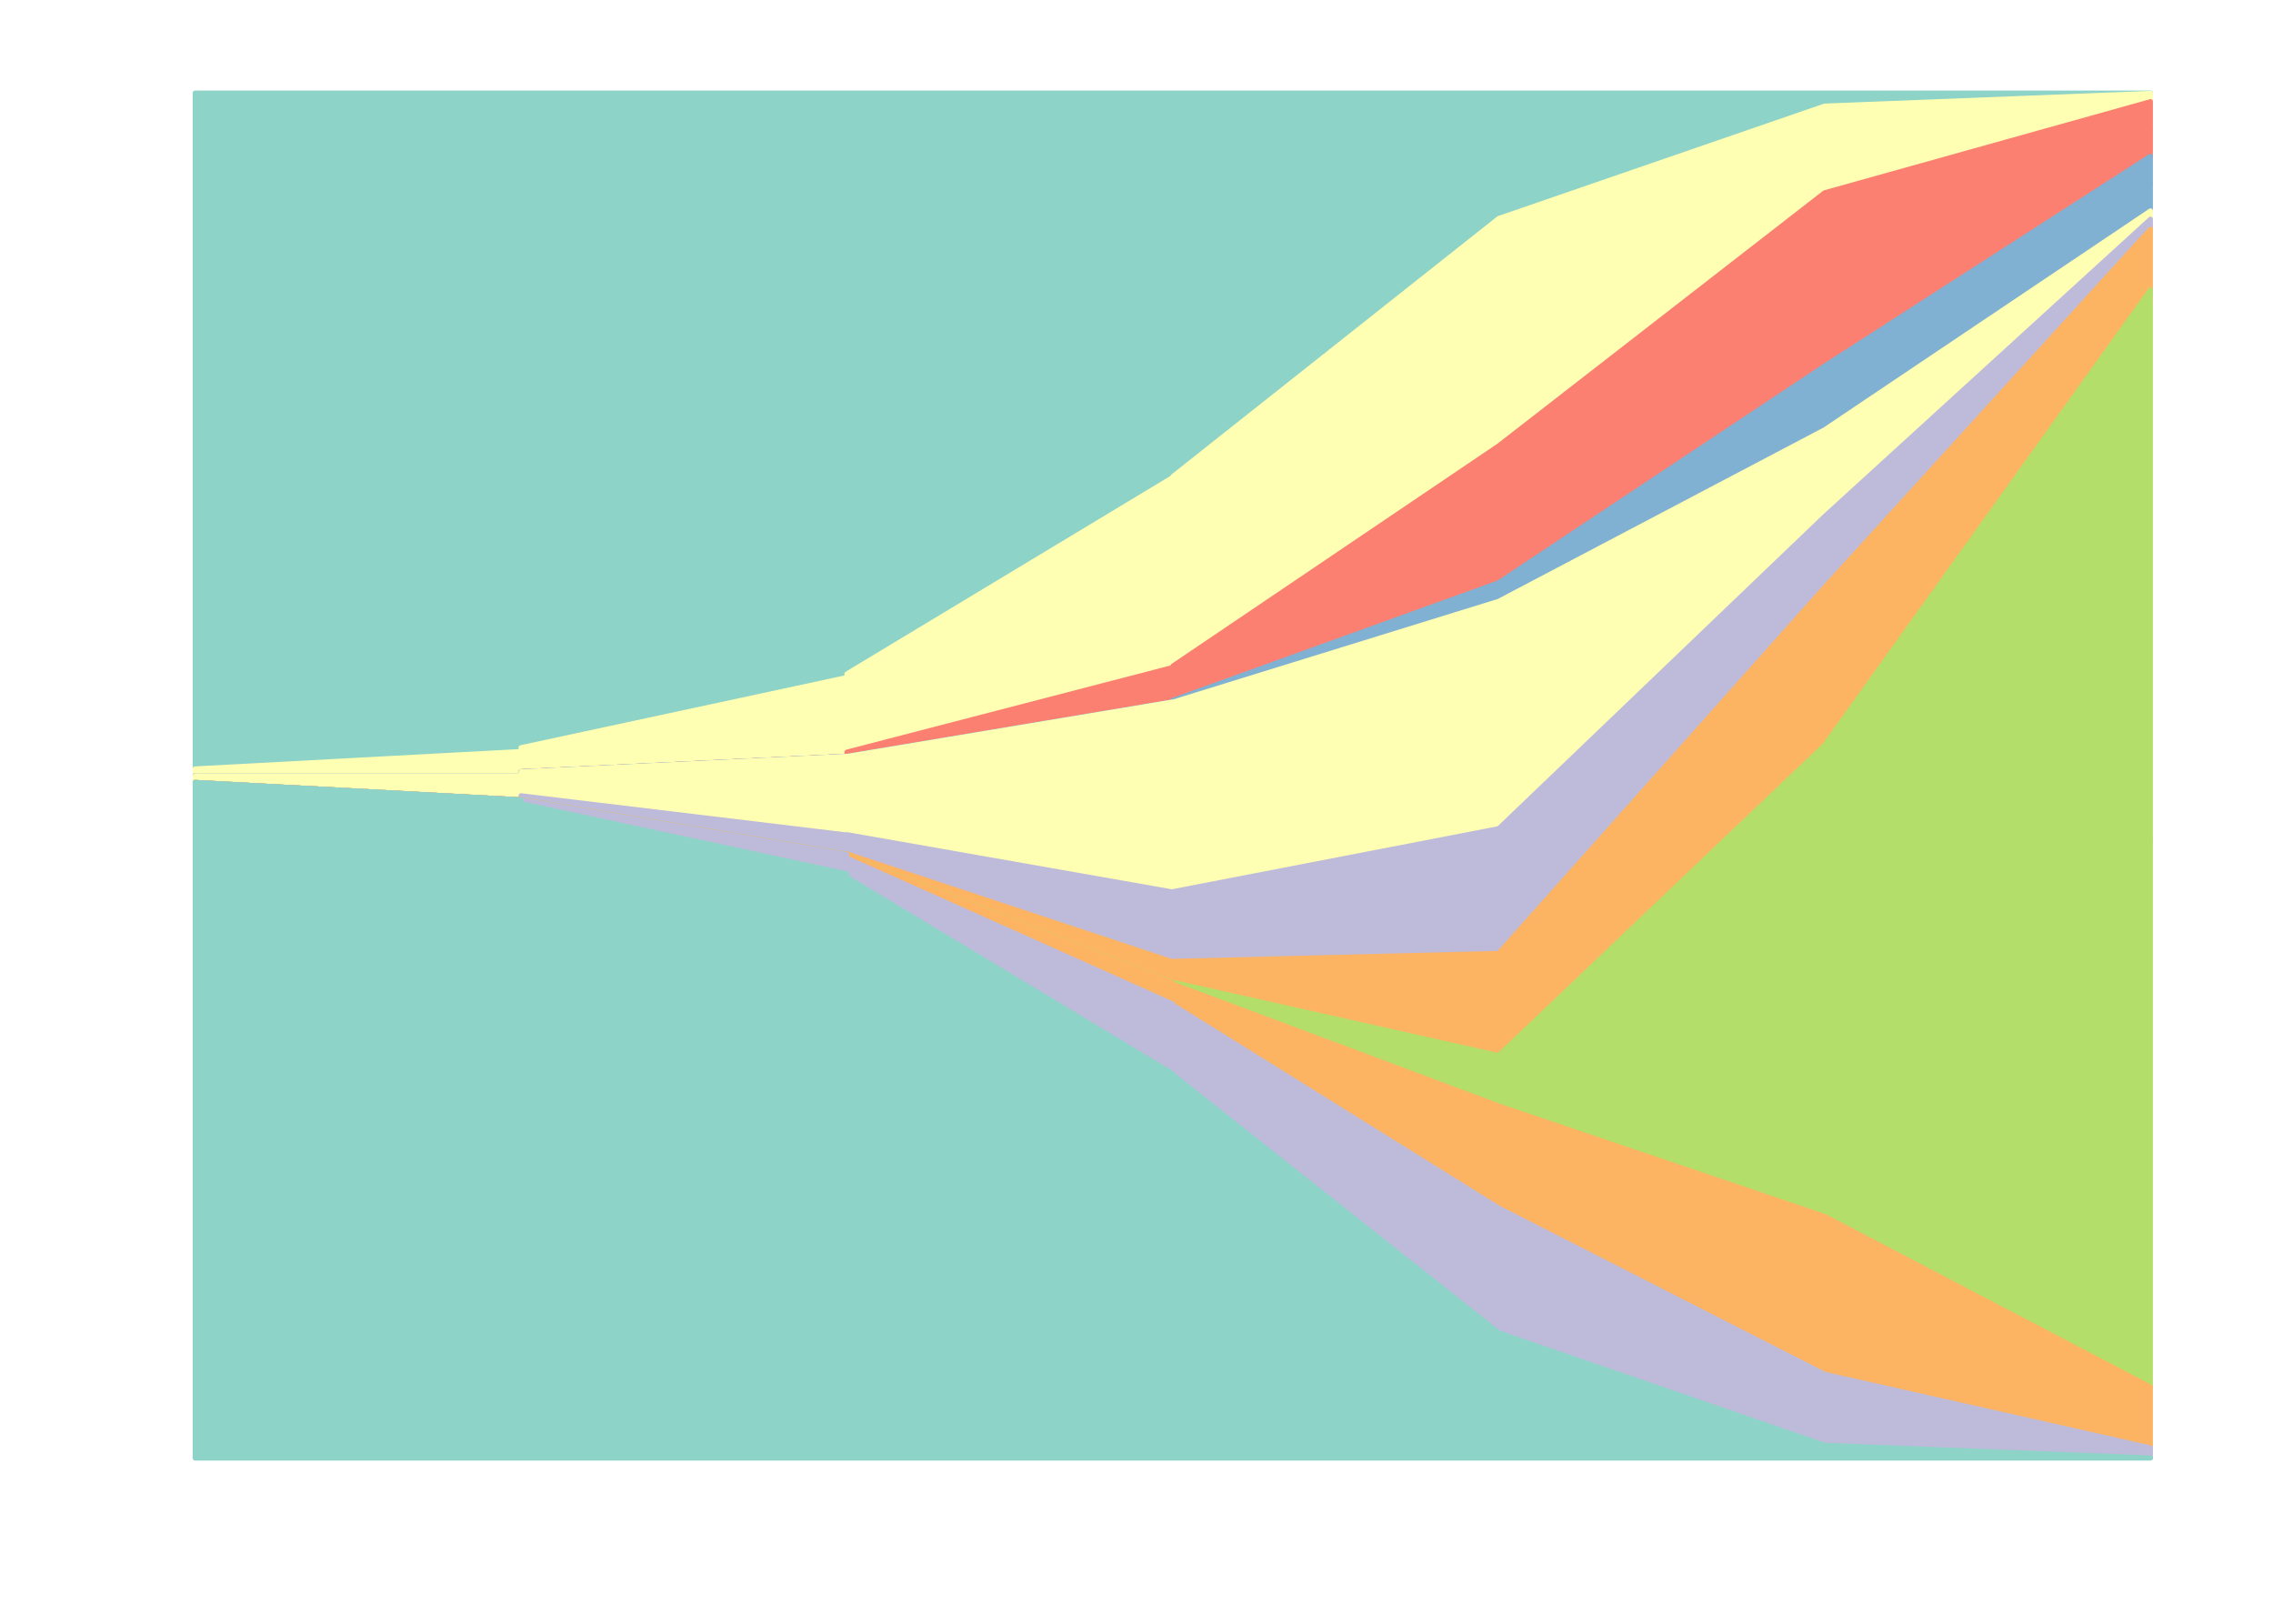
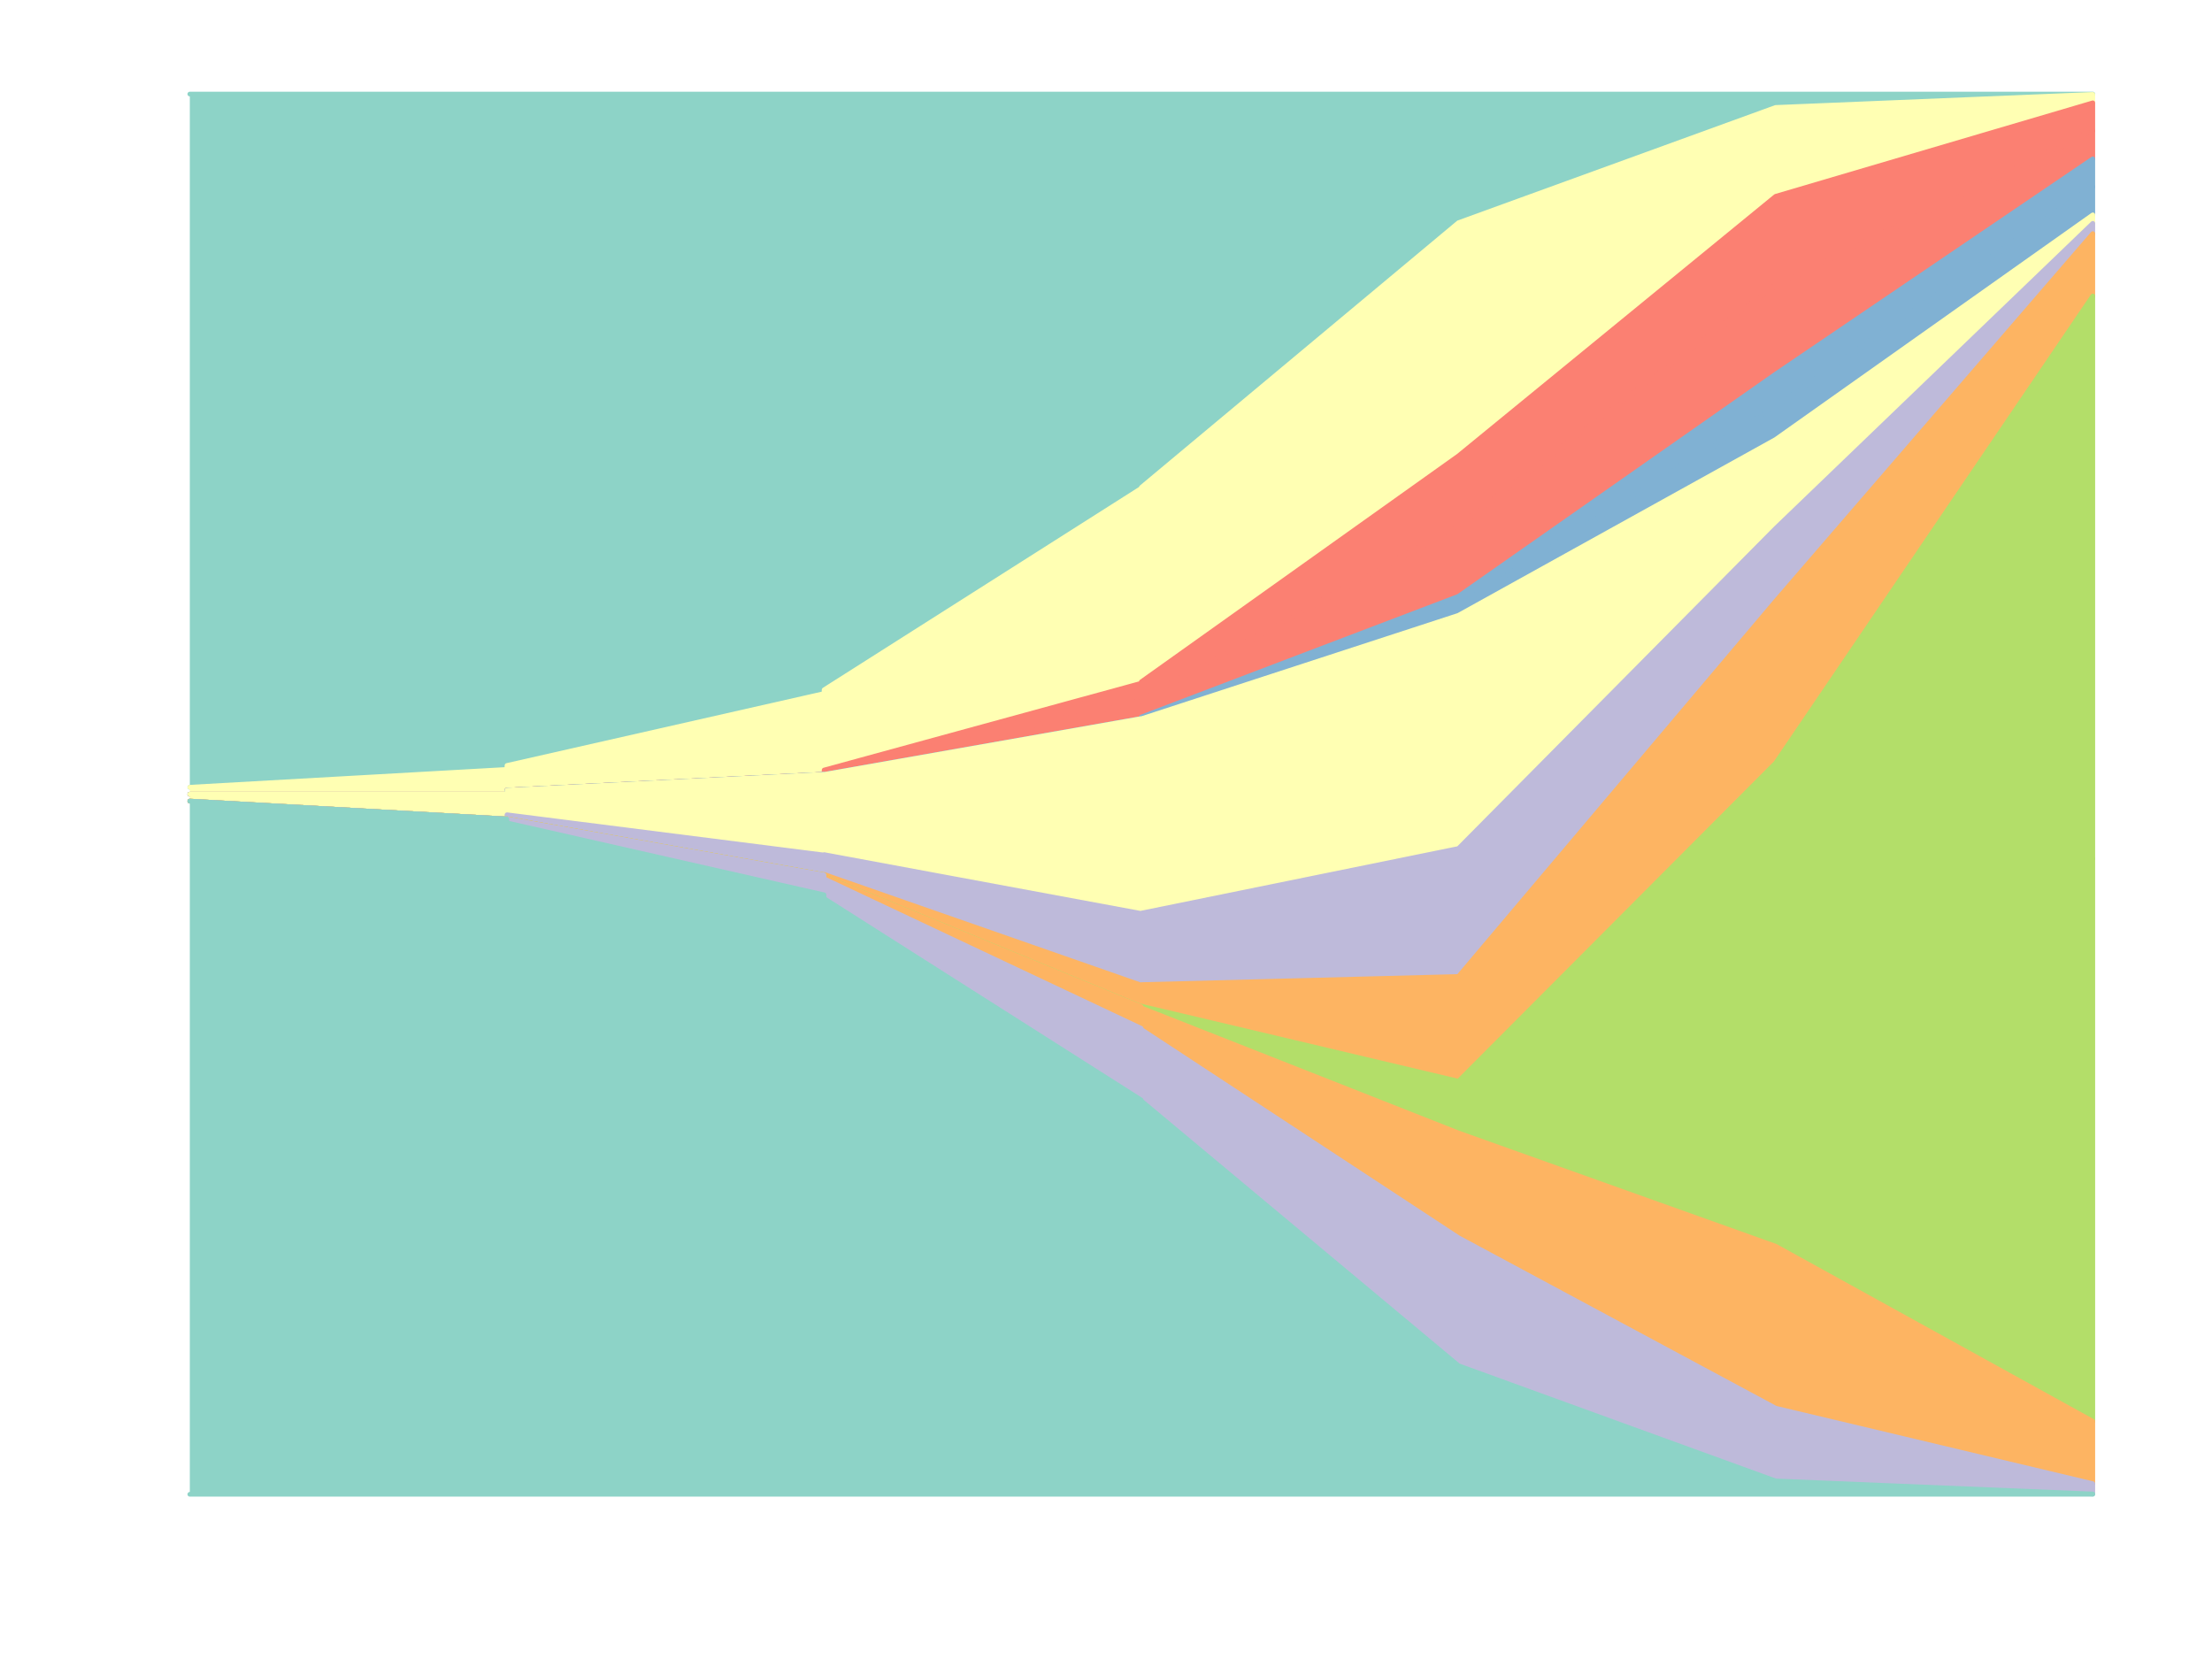
- <svg xmlns="http://www.w3.org/2000/svg" width="504pt" height="360pt" viewBox="0 0 504 360" version="1.1">
+ <svg xmlns="http://www.w3.org/2000/svg" viewBox="0 0 504.00 378.00">
  <defs>
-     <clipPath id="clip1">
-       <path d="M 21.574 5.48 L 499.523 5.48 L 499.523 339.43 L 21.574 339.43 Z M 21.574 5.48 " />
+     <style type="text/css">
+     line, polyline, path, rect, circle {
+       fill: none;
+       stroke: #000000;
+       stroke-linecap: round;
+       stroke-linejoin: round;
+       stroke-miterlimit: 10.00;
+     }
+   </style>
+   </defs>
+   <rect width="100%" height="100%" style="stroke: none; fill: none;" />
+   <rect x="0.00" y="0.00" width="504.00" height="378.00" style="stroke-width: 1.07; stroke: none;" />
+   <defs>
+     <clipPath id="cpMjEuNTczNnw0OTguNTIxfDM1Ni40MjZ8NS40Nzk0NQ==">
+       <rect x="21.57" y="5.48" width="476.95" height="350.95" />
    </clipPath>
  </defs>
-   <g id="surface149">
-     <g clip-path="url(#clip1)" clip-rule="nonzero">
-       <path style="fill-rule:nonzero;fill:rgb(55.294%,82.745%,78.039%);fill-opacity:1;stroke-width:1.067;stroke-linecap:round;stroke-linejoin:round;stroke:rgb(55.294%,82.745%,78.039%);stroke-opacity:1;stroke-miterlimit:10;" d="M 43.254 20.613 L 476.84 20.613 L 476.84 20.688 L 404.578 23.5 L 332.312 48.418 L 260.047 105.645 L 260.004 105.859 L 187.781 149.391 L 187.738 150.203 L 115.516 165.746 L 115.473 166.598 L 43.254 170.453 Z M 43.254 20.613 " />
-       <path style="fill-rule:nonzero;fill:rgb(100%,100%,70.196%);fill-opacity:1;stroke-width:1.067;stroke-linecap:round;stroke-linejoin:round;stroke:rgb(100%,100%,70.196%);stroke-opacity:1;stroke-miterlimit:10;" d="M 43.254 170.453 L 115.473 166.598 L 115.516 165.746 L 187.738 150.203 L 187.781 149.391 L 260.004 105.859 L 260.047 105.645 L 332.312 48.418 L 404.578 23.5 L 476.84 20.688 L 476.84 22.512 L 404.578 42.715 L 332.312 98.824 L 260.047 147.656 L 260.004 147.973 L 187.781 166.73 L 187.738 167.652 L 115.516 171.074 L 115.473 171.953 L 43.254 171.953 Z M 43.254 170.453 " />
-       <path style="fill-rule:nonzero;fill:rgb(98.431%,50.196%,44.706%);fill-opacity:1;stroke-width:1.067;stroke-linecap:round;stroke-linejoin:round;stroke:rgb(98.431%,50.196%,44.706%);stroke-opacity:1;stroke-miterlimit:10;" d="M 43.254 171.953 L 115.473 171.953 L 115.516 171.074 L 187.738 167.652 L 187.781 166.73 L 260.004 147.973 L 260.047 147.656 L 332.312 98.824 L 404.578 42.715 L 476.84 22.512 L 476.84 28.566 L 404.578 61.926 L 332.312 114.004 L 260.047 151.465 L 260.004 151.793 L 187.781 167.203 L 187.738 167.652 L 115.516 171.074 L 115.473 171.953 Z M 43.254 171.953 " />
-       <path style="fill-rule:nonzero;fill:rgb(98.431%,50.196%,44.706%);fill-opacity:1;stroke-width:1.067;stroke-linecap:round;stroke-linejoin:round;stroke:rgb(98.431%,50.196%,44.706%);stroke-opacity:1;stroke-miterlimit:10;" d="M 43.254 171.953 L 115.473 171.953 L 115.516 171.074 L 187.738 167.652 L 187.781 167.203 L 260.004 151.793 L 260.047 151.465 L 332.312 114.004 L 404.578 61.926 L 476.84 28.566 L 476.84 34.621 L 404.578 81.137 L 332.312 129.184 L 260.047 155.277 L 260.004 155.613 L 187.781 167.68 L 187.738 167.652 L 115.516 171.074 L 115.473 171.953 Z M 43.254 171.953 " />
-       <path style="fill-rule:nonzero;fill:rgb(50.196%,69.412%,82.745%);fill-opacity:1;stroke-width:1.067;stroke-linecap:round;stroke-linejoin:round;stroke:rgb(50.196%,69.412%,82.745%);stroke-opacity:1;stroke-miterlimit:10;" d="M 43.254 171.953 L 115.473 171.953 L 115.516 171.074 L 187.738 167.652 L 187.781 167.68 L 260.004 155.613 L 260.047 155.277 L 332.312 129.184 L 404.578 81.137 L 476.84 34.621 L 476.84 40.68 L 404.578 88.207 L 332.312 131.238 L 260.047 155.465 L 260.004 155.613 L 187.781 167.68 L 187.738 167.652 L 115.516 171.074 L 115.473 171.953 Z M 43.254 171.953 " />
-       <path style="fill-rule:nonzero;fill:rgb(50.196%,69.412%,82.745%);fill-opacity:1;stroke-width:1.067;stroke-linecap:round;stroke-linejoin:round;stroke:rgb(50.196%,69.412%,82.745%);stroke-opacity:1;stroke-miterlimit:10;" d="M 43.254 171.953 L 115.473 171.953 L 115.516 171.074 L 187.738 167.652 L 187.781 167.68 L 260.004 155.613 L 260.047 155.465 L 332.312 131.238 L 404.578 88.207 L 476.84 40.68 L 476.84 46.734 L 404.578 95.273 L 332.312 133.293 L 260.047 155.656 L 260.004 155.613 L 187.781 167.68 L 187.738 167.652 L 115.516 171.074 L 115.473 171.953 Z M 43.254 171.953 " />
-       <path style="fill-rule:nonzero;fill:rgb(100%,100%,70.196%);fill-opacity:1;stroke-width:1.067;stroke-linecap:round;stroke-linejoin:round;stroke:rgb(100%,100%,70.196%);stroke-opacity:1;stroke-miterlimit:10;" d="M 43.254 171.953 L 115.473 171.953 L 115.516 171.074 L 187.738 167.652 L 187.781 167.68 L 260.004 155.613 L 260.047 155.656 L 332.312 133.293 L 404.578 95.273 L 476.84 46.734 L 476.84 48.559 L 404.578 114.484 L 332.312 183.699 L 260.047 197.664 L 260.004 197.73 L 187.781 185.016 L 187.738 185.098 L 115.516 176.398 L 115.473 177.309 L 43.254 173.453 Z M 43.254 171.953 " />
-       <path style="fill-rule:nonzero;fill:rgb(74.51%,72.941%,85.49%);fill-opacity:1;stroke-width:1.067;stroke-linecap:round;stroke-linejoin:round;stroke:rgb(74.51%,72.941%,85.49%);stroke-opacity:1;stroke-miterlimit:10;" d="M 43.254 173.453 L 115.473 177.309 L 115.516 176.398 L 187.738 185.098 L 187.781 185.016 L 260.004 197.73 L 260.047 197.664 L 332.312 183.699 L 404.578 114.484 L 476.84 48.559 L 476.84 50.785 L 404.578 130.215 L 332.312 211.359 L 260.047 213.117 L 260.004 213.223 L 187.781 189.293 L 187.738 189.402 L 115.516 177.277 L 115.473 177.309 Z M 43.254 173.453 " />
-       <path style="fill-rule:nonzero;fill:rgb(99.216%,70.588%,38.431%);fill-opacity:1;stroke-width:1.067;stroke-linecap:round;stroke-linejoin:round;stroke:rgb(99.216%,70.588%,38.431%);stroke-opacity:1;stroke-miterlimit:10;" d="M 43.254 173.453 L 115.473 177.309 L 115.516 177.277 L 187.738 189.402 L 187.781 189.293 L 260.004 213.223 L 260.047 213.117 L 332.312 211.359 L 404.578 130.215 L 476.84 50.785 L 476.84 64.262 L 404.578 165.223 L 332.312 234.008 L 260.047 217.773 L 260.004 217.887 L 187.781 189.766 L 187.738 189.402 L 115.516 177.277 L 115.473 177.309 Z M 43.254 173.453 " />
-       <path style="fill-rule:nonzero;fill:rgb(70.196%,87.059%,41.176%);fill-opacity:1;stroke-width:1.067;stroke-linecap:round;stroke-linejoin:round;stroke:rgb(70.196%,87.059%,41.176%);stroke-opacity:1;stroke-miterlimit:10;" d="M 43.254 173.453 L 115.473 177.309 L 115.516 177.277 L 187.738 189.402 L 187.781 189.766 L 260.004 217.887 L 260.047 217.773 L 332.312 234.008 L 404.578 165.223 L 476.84 64.262 L 476.84 185.887 L 404.578 217.445 L 332.312 239.594 L 260.047 217.961 L 260.004 217.887 L 187.781 189.766 L 187.738 189.402 L 115.516 177.277 L 115.473 177.309 Z M 43.254 173.453 " />
-       <path style="fill-rule:nonzero;fill:rgb(70.196%,87.059%,41.176%);fill-opacity:1;stroke-width:1.067;stroke-linecap:round;stroke-linejoin:round;stroke:rgb(70.196%,87.059%,41.176%);stroke-opacity:1;stroke-miterlimit:10;" d="M 43.254 173.453 L 115.473 177.309 L 115.516 177.277 L 187.738 189.402 L 187.781 189.766 L 260.004 217.887 L 260.047 217.961 L 332.312 239.594 L 404.578 217.445 L 476.84 185.887 L 476.84 307.516 L 404.578 269.668 L 332.312 245.18 L 260.047 218.152 L 260.004 217.887 L 187.781 189.766 L 187.738 189.402 L 115.516 177.277 L 115.473 177.309 Z M 43.254 173.453 " />
-       <path style="fill-rule:nonzero;fill:rgb(99.216%,70.588%,38.431%);fill-opacity:1;stroke-width:1.067;stroke-linecap:round;stroke-linejoin:round;stroke:rgb(99.216%,70.588%,38.431%);stroke-opacity:1;stroke-miterlimit:10;" d="M 43.254 173.453 L 115.473 177.309 L 115.516 177.277 L 187.738 189.402 L 187.781 189.766 L 260.004 217.887 L 260.047 218.152 L 332.312 245.18 L 404.578 269.668 L 476.84 307.516 L 476.84 320.992 L 404.578 304.676 L 332.312 267.824 L 260.047 222.809 L 260.004 222.555 L 187.781 190.238 L 187.738 189.402 L 115.516 177.277 L 115.473 177.309 Z M 43.254 173.453 " />
-       <path style="fill-rule:nonzero;fill:rgb(74.51%,72.941%,85.49%);fill-opacity:1;stroke-width:1.067;stroke-linecap:round;stroke-linejoin:round;stroke:rgb(74.51%,72.941%,85.49%);stroke-opacity:1;stroke-miterlimit:10;" d="M 43.254 173.453 L 115.473 177.309 L 115.516 177.277 L 187.738 189.402 L 187.781 190.238 L 260.004 222.555 L 260.047 222.809 L 332.312 267.824 L 404.578 304.676 L 476.84 320.992 L 476.84 323.219 L 404.578 320.406 L 332.312 295.488 L 260.047 238.262 L 260.004 238.047 L 187.781 194.516 L 187.738 193.703 L 115.516 178.16 L 115.473 177.309 Z M 43.254 173.453 " />
-       <path style="fill-rule:nonzero;fill:rgb(55.294%,82.745%,78.039%);fill-opacity:1;stroke-width:1.067;stroke-linecap:round;stroke-linejoin:round;stroke:rgb(55.294%,82.745%,78.039%);stroke-opacity:1;stroke-miterlimit:10;" d="M 43.254 173.453 L 115.473 177.309 L 115.516 178.16 L 187.738 193.703 L 187.781 194.516 L 260.004 238.047 L 260.047 238.262 L 332.312 295.488 L 404.578 320.406 L 476.84 323.219 L 476.84 323.293 L 43.254 323.293 Z M 43.254 173.453 " />
-     </g>
-   </g>
+   <polyline points="43.25,21.43 115.47,21.43 115.52,21.43 187.74,21.43 187.78,21.43 260.00,21.43 260.05,21.43 332.31,21.43 404.58,21.43 476.84,21.43 476.84,21.51 404.58,24.48 332.31,50.74 260.05,111.06 260.00,111.29 187.78,157.17 187.74,158.03 115.52,174.41 115.47,175.31 43.25,179.37 " style="stroke-width: 1.07; stroke: #8DD3C7; fill: #8DD3C7;" clip-path="url(#cpMjEuNTczNnw0OTguNTIxfDM1Ni40MjZ8NS40Nzk0NQ==)" />
+   <polyline points="43.25,179.37 115.47,175.31 115.52,174.41 187.74,158.03 187.78,157.17 260.00,111.29 260.05,111.06 332.31,50.74 404.58,24.48 476.84,21.51 476.84,23.43 404.58,44.73 332.31,103.87 260.05,155.34 260.00,155.68 187.78,175.45 187.74,176.42 115.52,180.03 115.47,180.95 43.25,180.95 " style="stroke-width: 1.07; stroke: #FFFFB3; fill: #FFFFB3;" clip-path="url(#cpMjEuNTczNnw0OTguNTIxfDM1Ni40MjZ8NS40Nzk0NQ==)" />
+   <polyline points="43.25,180.95 115.47,180.95 115.52,180.03 187.74,176.42 187.78,175.45 260.00,155.68 260.05,155.34 332.31,103.87 404.58,44.73 476.84,23.43 476.84,29.82 404.58,64.98 332.31,119.87 260.05,159.36 260.00,159.70 187.78,175.95 187.74,176.42 115.52,180.03 115.47,180.95 43.25,180.95 " style="stroke-width: 1.07; stroke: #FB8072; fill: #FB8072;" clip-path="url(#cpMjEuNTczNnw0OTguNTIxfDM1Ni40MjZ8NS40Nzk0NQ==)" />
+   <polyline points="43.25,180.95 115.47,180.95 115.52,180.03 187.74,176.42 187.78,175.95 260.00,159.70 260.05,159.36 332.31,119.87 404.58,64.98 476.84,29.82 476.84,36.20 404.58,85.23 332.31,135.87 260.05,163.37 260.00,163.73 187.78,176.45 187.74,176.42 115.52,180.03 115.47,180.95 43.25,180.95 " style="stroke-width: 1.07; stroke: #FB8072; fill: #FB8072;" clip-path="url(#cpMjEuNTczNnw0OTguNTIxfDM1Ni40MjZ8NS40Nzk0NQ==)" />
+   <polyline points="43.25,180.95 115.47,180.95 115.52,180.03 187.74,176.42 187.78,176.45 260.00,163.73 260.05,163.37 332.31,135.87 404.58,85.23 476.84,36.20 476.84,42.58 404.58,92.68 332.31,138.04 260.05,163.57 260.00,163.73 187.78,176.45 187.74,176.42 115.52,180.03 115.47,180.95 43.25,180.95 " style="stroke-width: 1.07; stroke: #80B1D3; fill: #80B1D3;" clip-path="url(#cpMjEuNTczNnw0OTguNTIxfDM1Ni40MjZ8NS40Nzk0NQ==)" />
+   <polyline points="43.25,180.95 115.47,180.95 115.52,180.03 187.74,176.42 187.78,176.45 260.00,163.73 260.05,163.57 332.31,138.04 404.58,92.68 476.84,42.58 476.84,48.96 404.58,100.13 332.31,140.20 260.05,163.77 260.00,163.73 187.78,176.45 187.74,176.42 115.52,180.03 115.47,180.95 43.25,180.95 " style="stroke-width: 1.07; stroke: #80B1D3; fill: #80B1D3;" clip-path="url(#cpMjEuNTczNnw0OTguNTIxfDM1Ni40MjZ8NS40Nzk0NQ==)" />
+   <polyline points="43.25,180.95 115.47,180.95 115.52,180.03 187.74,176.42 187.78,176.45 260.00,163.73 260.05,163.77 332.31,140.20 404.58,100.13 476.84,48.96 476.84,50.89 404.58,120.38 332.31,193.33 260.05,208.05 260.00,208.12 187.78,194.72 187.74,194.81 115.52,185.64 115.47,186.60 43.25,182.53 " style="stroke-width: 1.07; stroke: #FFFFB3; fill: #FFFFB3;" clip-path="url(#cpMjEuNTczNnw0OTguNTIxfDM1Ni40MjZ8NS40Nzk0NQ==)" />
+   <polyline points="43.25,182.53 115.47,186.60 115.52,185.64 187.74,194.81 187.78,194.72 260.00,208.12 260.05,208.05 332.31,193.33 404.58,120.38 476.84,50.89 476.84,53.23 404.58,136.96 332.31,222.49 260.05,224.34 260.00,224.45 187.78,199.23 187.74,199.34 115.52,186.57 115.47,186.60 43.25,182.53 " style="stroke-width: 1.07; stroke: #BEBADA; fill: #BEBADA;" clip-path="url(#cpMjEuNTczNnw0OTguNTIxfDM1Ni40MjZ8NS40Nzk0NQ==)" />
+   <polyline points="43.25,182.53 115.47,186.60 115.52,186.57 187.74,199.34 187.78,199.23 260.00,224.45 260.05,224.34 332.31,222.49 404.58,136.96 476.84,53.23 476.84,67.44 404.58,173.86 332.31,246.36 260.05,229.25 260.00,229.37 187.78,199.73 187.74,199.34 115.52,186.57 115.47,186.60 43.25,182.53 " style="stroke-width: 1.07; stroke: #FDB462; fill: #FDB462;" clip-path="url(#cpMjEuNTczNnw0OTguNTIxfDM1Ni40MjZ8NS40Nzk0NQ==)" />
+   <polyline points="43.25,182.53 115.47,186.60 115.52,186.57 187.74,199.34 187.78,199.73 260.00,229.37 260.05,229.25 332.31,246.36 404.58,173.86 476.84,67.44 476.84,195.64 404.58,228.90 332.31,252.25 260.05,229.45 260.00,229.37 187.78,199.73 187.74,199.34 115.52,186.57 115.47,186.60 43.25,182.53 " style="stroke-width: 1.07; stroke: #B3DE69; fill: #B3DE69;" clip-path="url(#cpMjEuNTczNnw0OTguNTIxfDM1Ni40MjZ8NS40Nzk0NQ==)" />
+   <polyline points="43.25,182.53 115.47,186.60 115.52,186.57 187.74,199.34 187.78,199.73 260.00,229.37 260.05,229.45 332.31,252.25 404.58,228.90 476.84,195.64 476.84,323.84 404.58,283.95 332.31,258.14 260.05,229.65 260.00,229.37 187.78,199.73 187.74,199.34 115.52,186.57 115.47,186.60 43.25,182.53 " style="stroke-width: 1.07; stroke: #B3DE69; fill: #B3DE69;" clip-path="url(#cpMjEuNTczNnw0OTguNTIxfDM1Ni40MjZ8NS40Nzk0NQ==)" />
+   <polyline points="43.25,182.53 115.47,186.60 115.52,186.57 187.74,199.34 187.78,199.73 260.00,229.37 260.05,229.65 332.31,258.14 404.58,283.95 476.84,323.84 476.84,338.05 404.58,320.85 332.31,282.01 260.05,234.56 260.00,234.29 187.78,200.23 187.74,199.34 115.52,186.57 115.47,186.60 43.25,182.53 " style="stroke-width: 1.07; stroke: #FDB462; fill: #FDB462;" clip-path="url(#cpMjEuNTczNnw0OTguNTIxfDM1Ni40MjZ8NS40Nzk0NQ==)" />
+   <polyline points="43.25,182.53 115.47,186.60 115.52,186.57 187.74,199.34 187.78,200.23 260.00,234.29 260.05,234.56 332.31,282.01 404.58,320.85 476.84,338.05 476.84,340.40 404.58,337.43 332.31,311.17 260.05,250.84 260.00,250.62 187.78,204.73 187.74,203.88 115.52,187.49 115.47,186.60 43.25,182.53 " style="stroke-width: 1.07; stroke: #BEBADA; fill: #BEBADA;" clip-path="url(#cpMjEuNTczNnw0OTguNTIxfDM1Ni40MjZ8NS40Nzk0NQ==)" />
+   <polyline points="43.25,182.53 115.47,186.60 115.52,187.49 187.74,203.88 187.78,204.73 260.00,250.62 260.05,250.84 332.31,311.17 404.58,337.43 476.84,340.40 476.84,340.47 404.58,340.47 332.31,340.47 260.05,340.47 260.00,340.47 187.78,340.47 187.74,340.47 115.52,340.47 115.47,340.47 43.25,340.47 " style="stroke-width: 1.07; stroke: #8DD3C7; fill: #8DD3C7;" clip-path="url(#cpMjEuNTczNnw0OTguNTIxfDM1Ni40MjZ8NS40Nzk0NQ==)" />
+   <defs>
+     <clipPath id="cpMHw1MDR8Mzc4fDA=">
+       <rect x="0.00" y="0.00" width="504.00" height="378.00" />
+     </clipPath>
+   </defs>
</svg>
